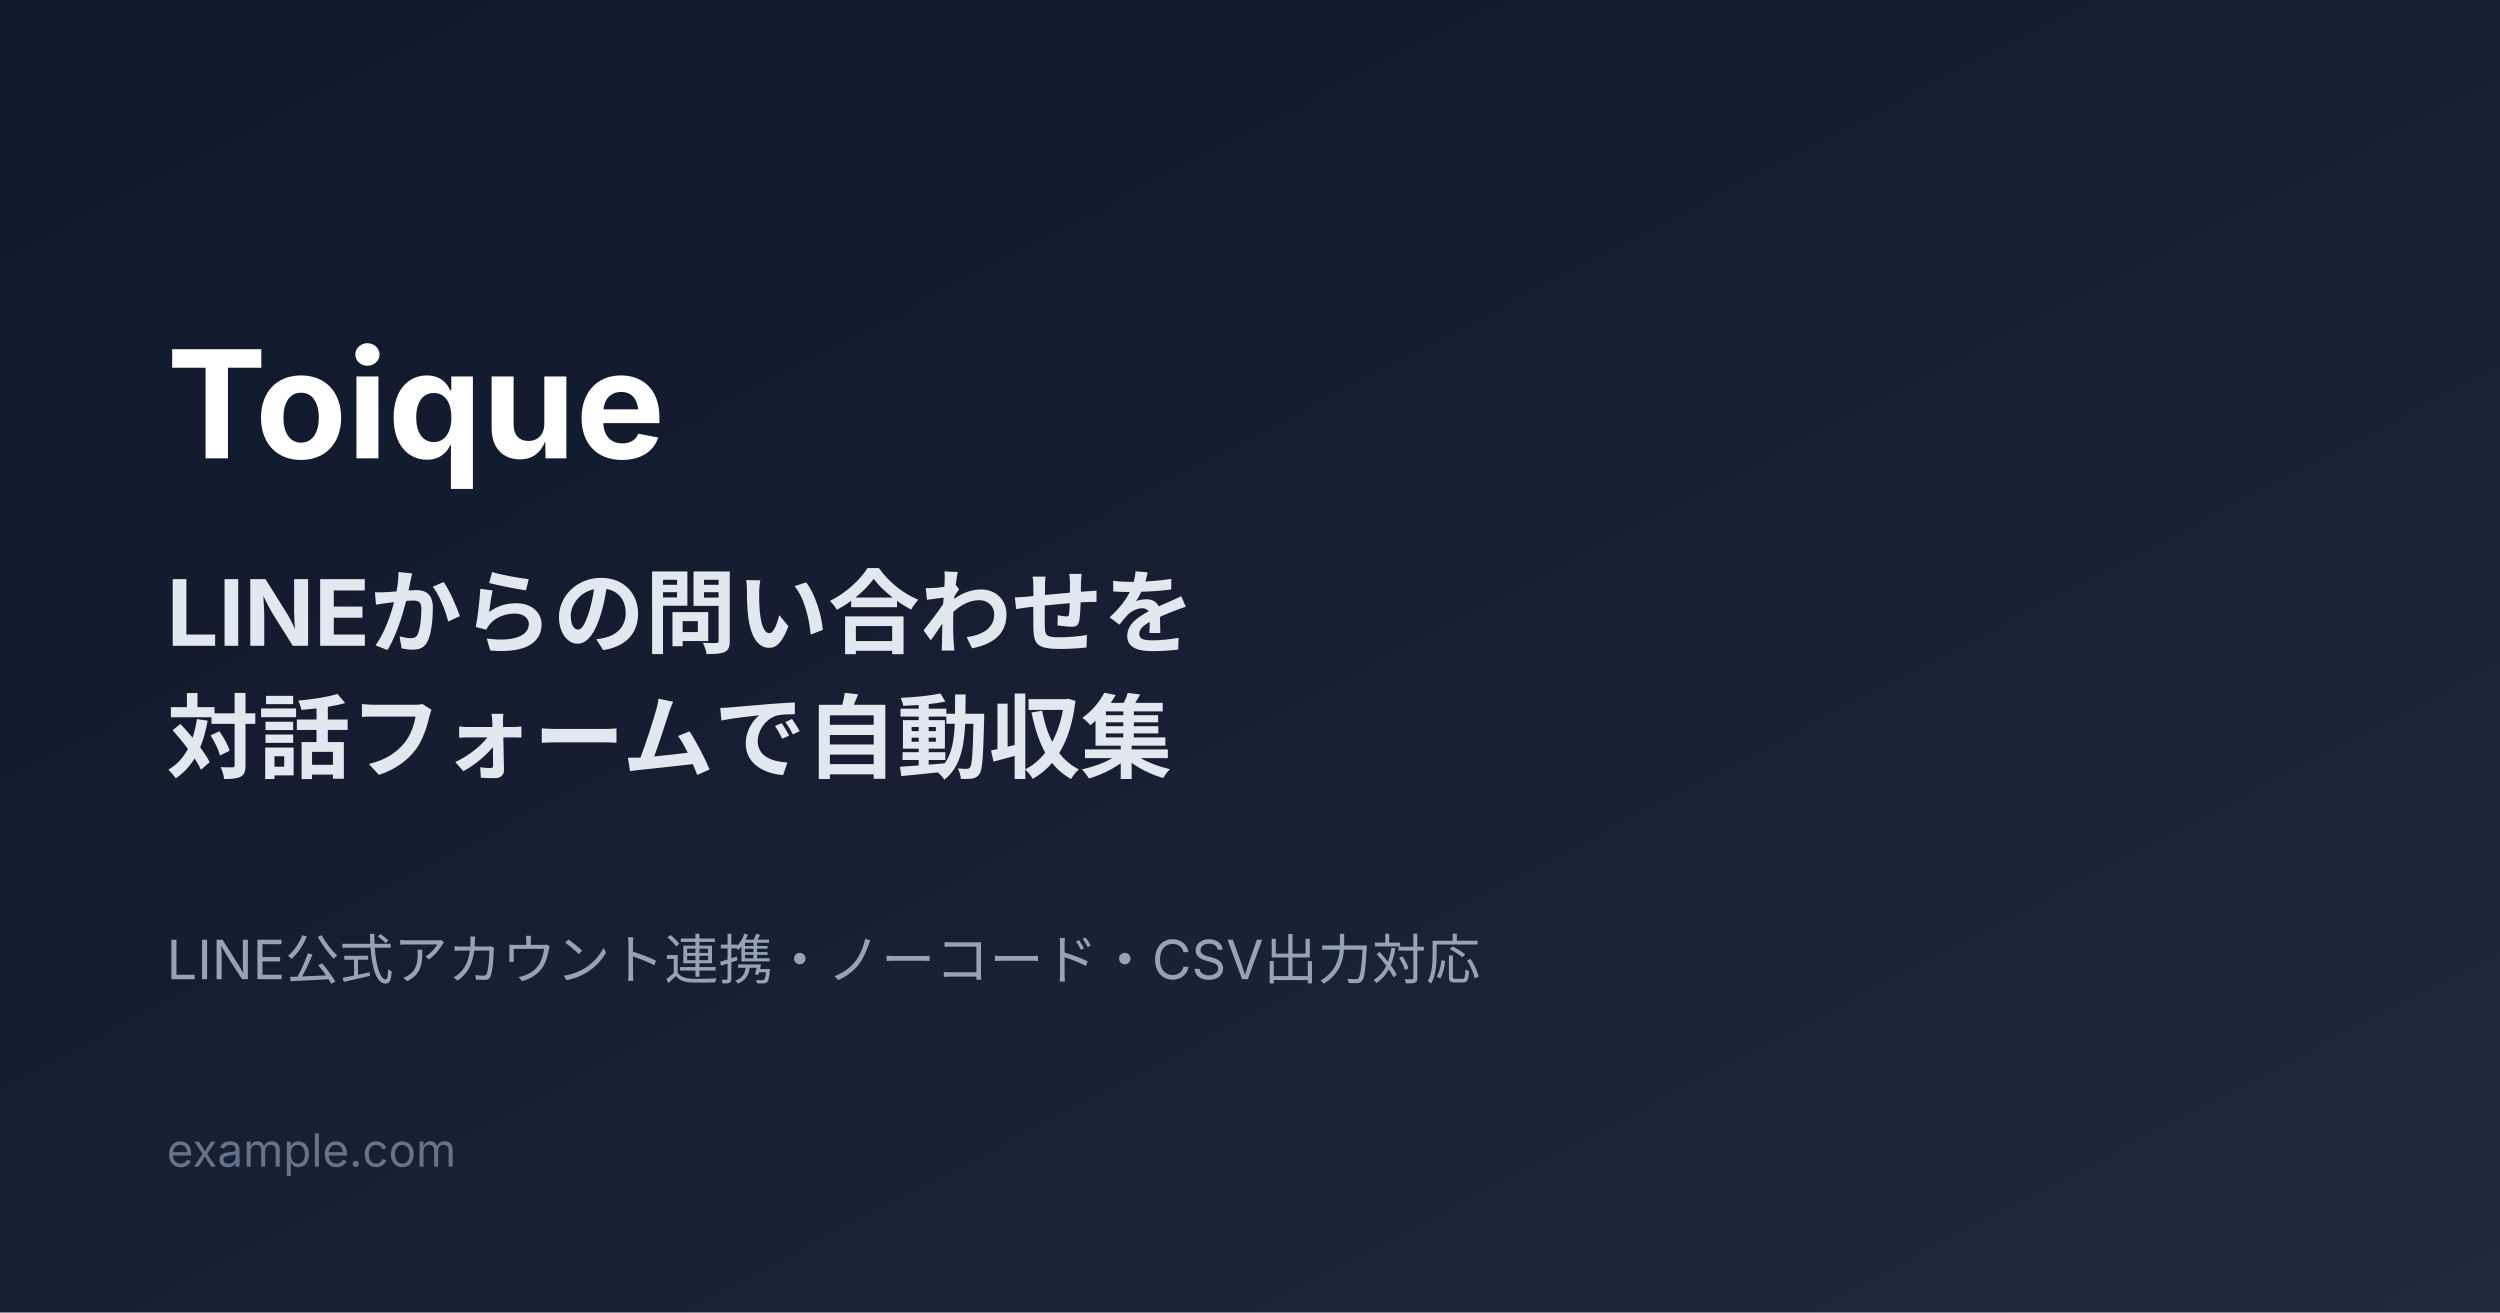
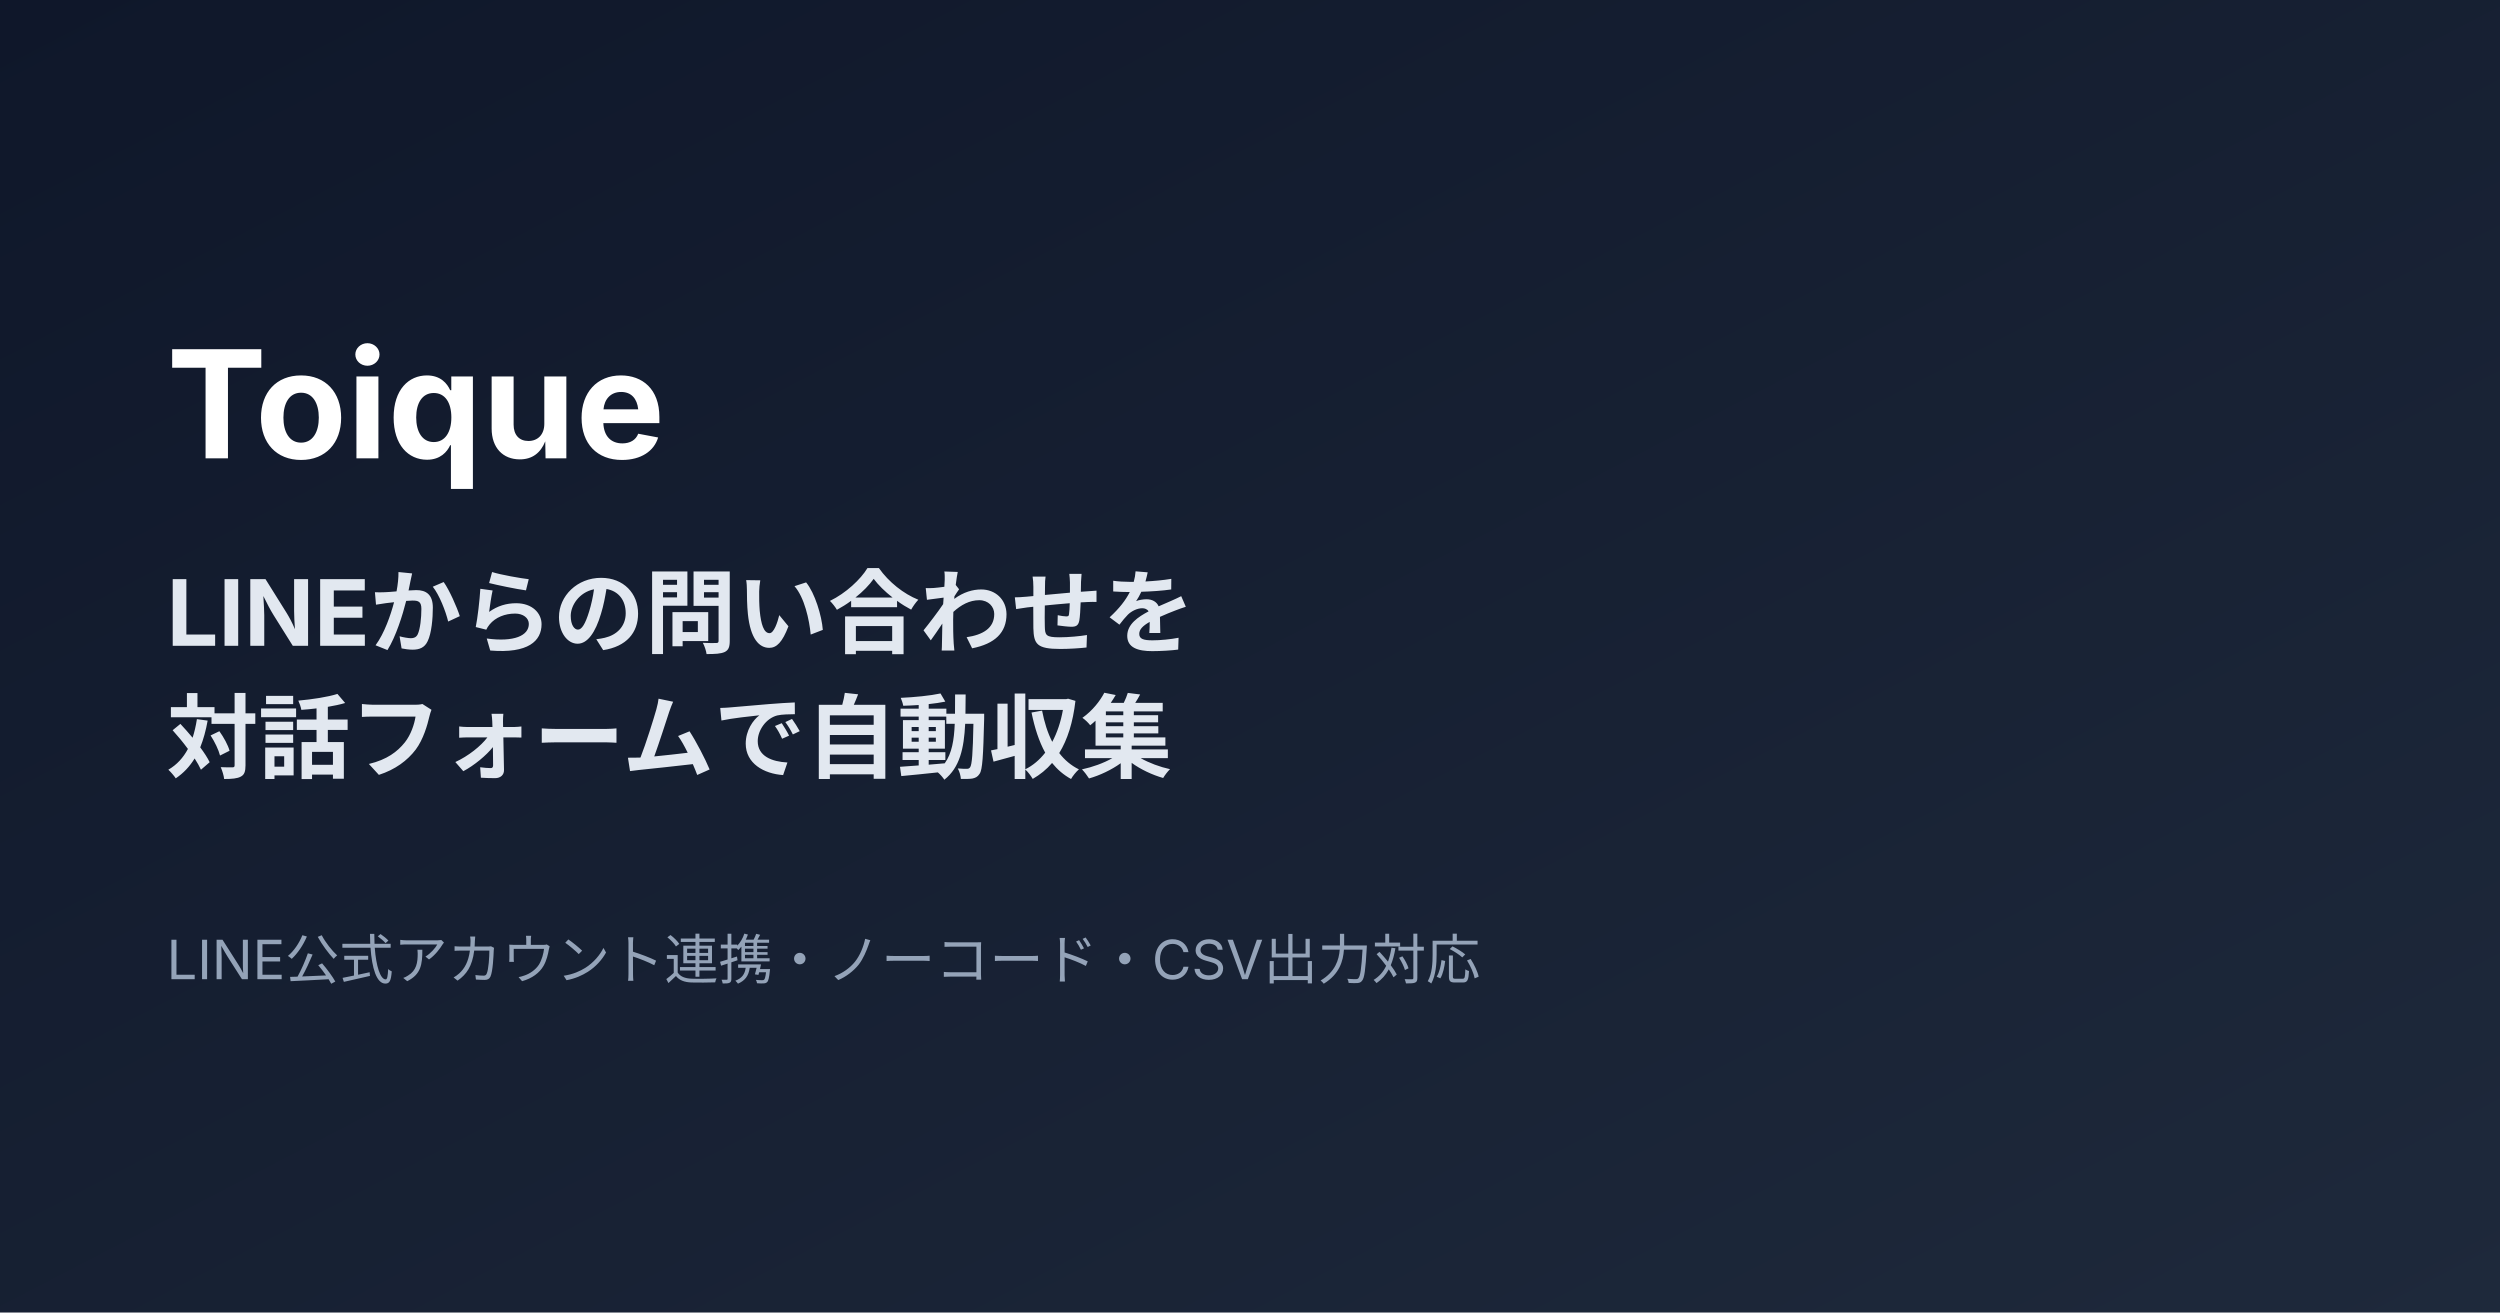
<svg xmlns="http://www.w3.org/2000/svg" width="1200" height="630" viewBox="0 0 1200 630">
  <defs>
    <linearGradient id="bg" x1="0%" y1="0%" x2="100%" y2="100%">
      <stop offset="0%" stop-color="#0f172a" />
      <stop offset="100%" stop-color="#1e293b" />
    </linearGradient>
  </defs>
  <rect width="1200" height="630" fill="url(#bg)" />
  <g fill="#ffffff" font-family="-apple-system, 'Hiragino Sans', 'Noto Sans JP', sans-serif">
    <text x="80" y="220" font-size="72" font-weight="700">Toique</text>
    <text x="80" y="310" font-size="44" font-weight="700" fill="#e2e8f0">LINEからの問い合わせを</text>
    <text x="80" y="370" font-size="44" font-weight="700" fill="#e2e8f0">対話フォームで自動収集</text>
    <text x="80" y="470" font-size="26" fill="#94a3b8">LINE公式アカウント連携・ノーコード・CSV出力対応</text>
-     <text x="80" y="560" font-size="22" fill="#64748b">example.com</text>
  </g>
</svg>
